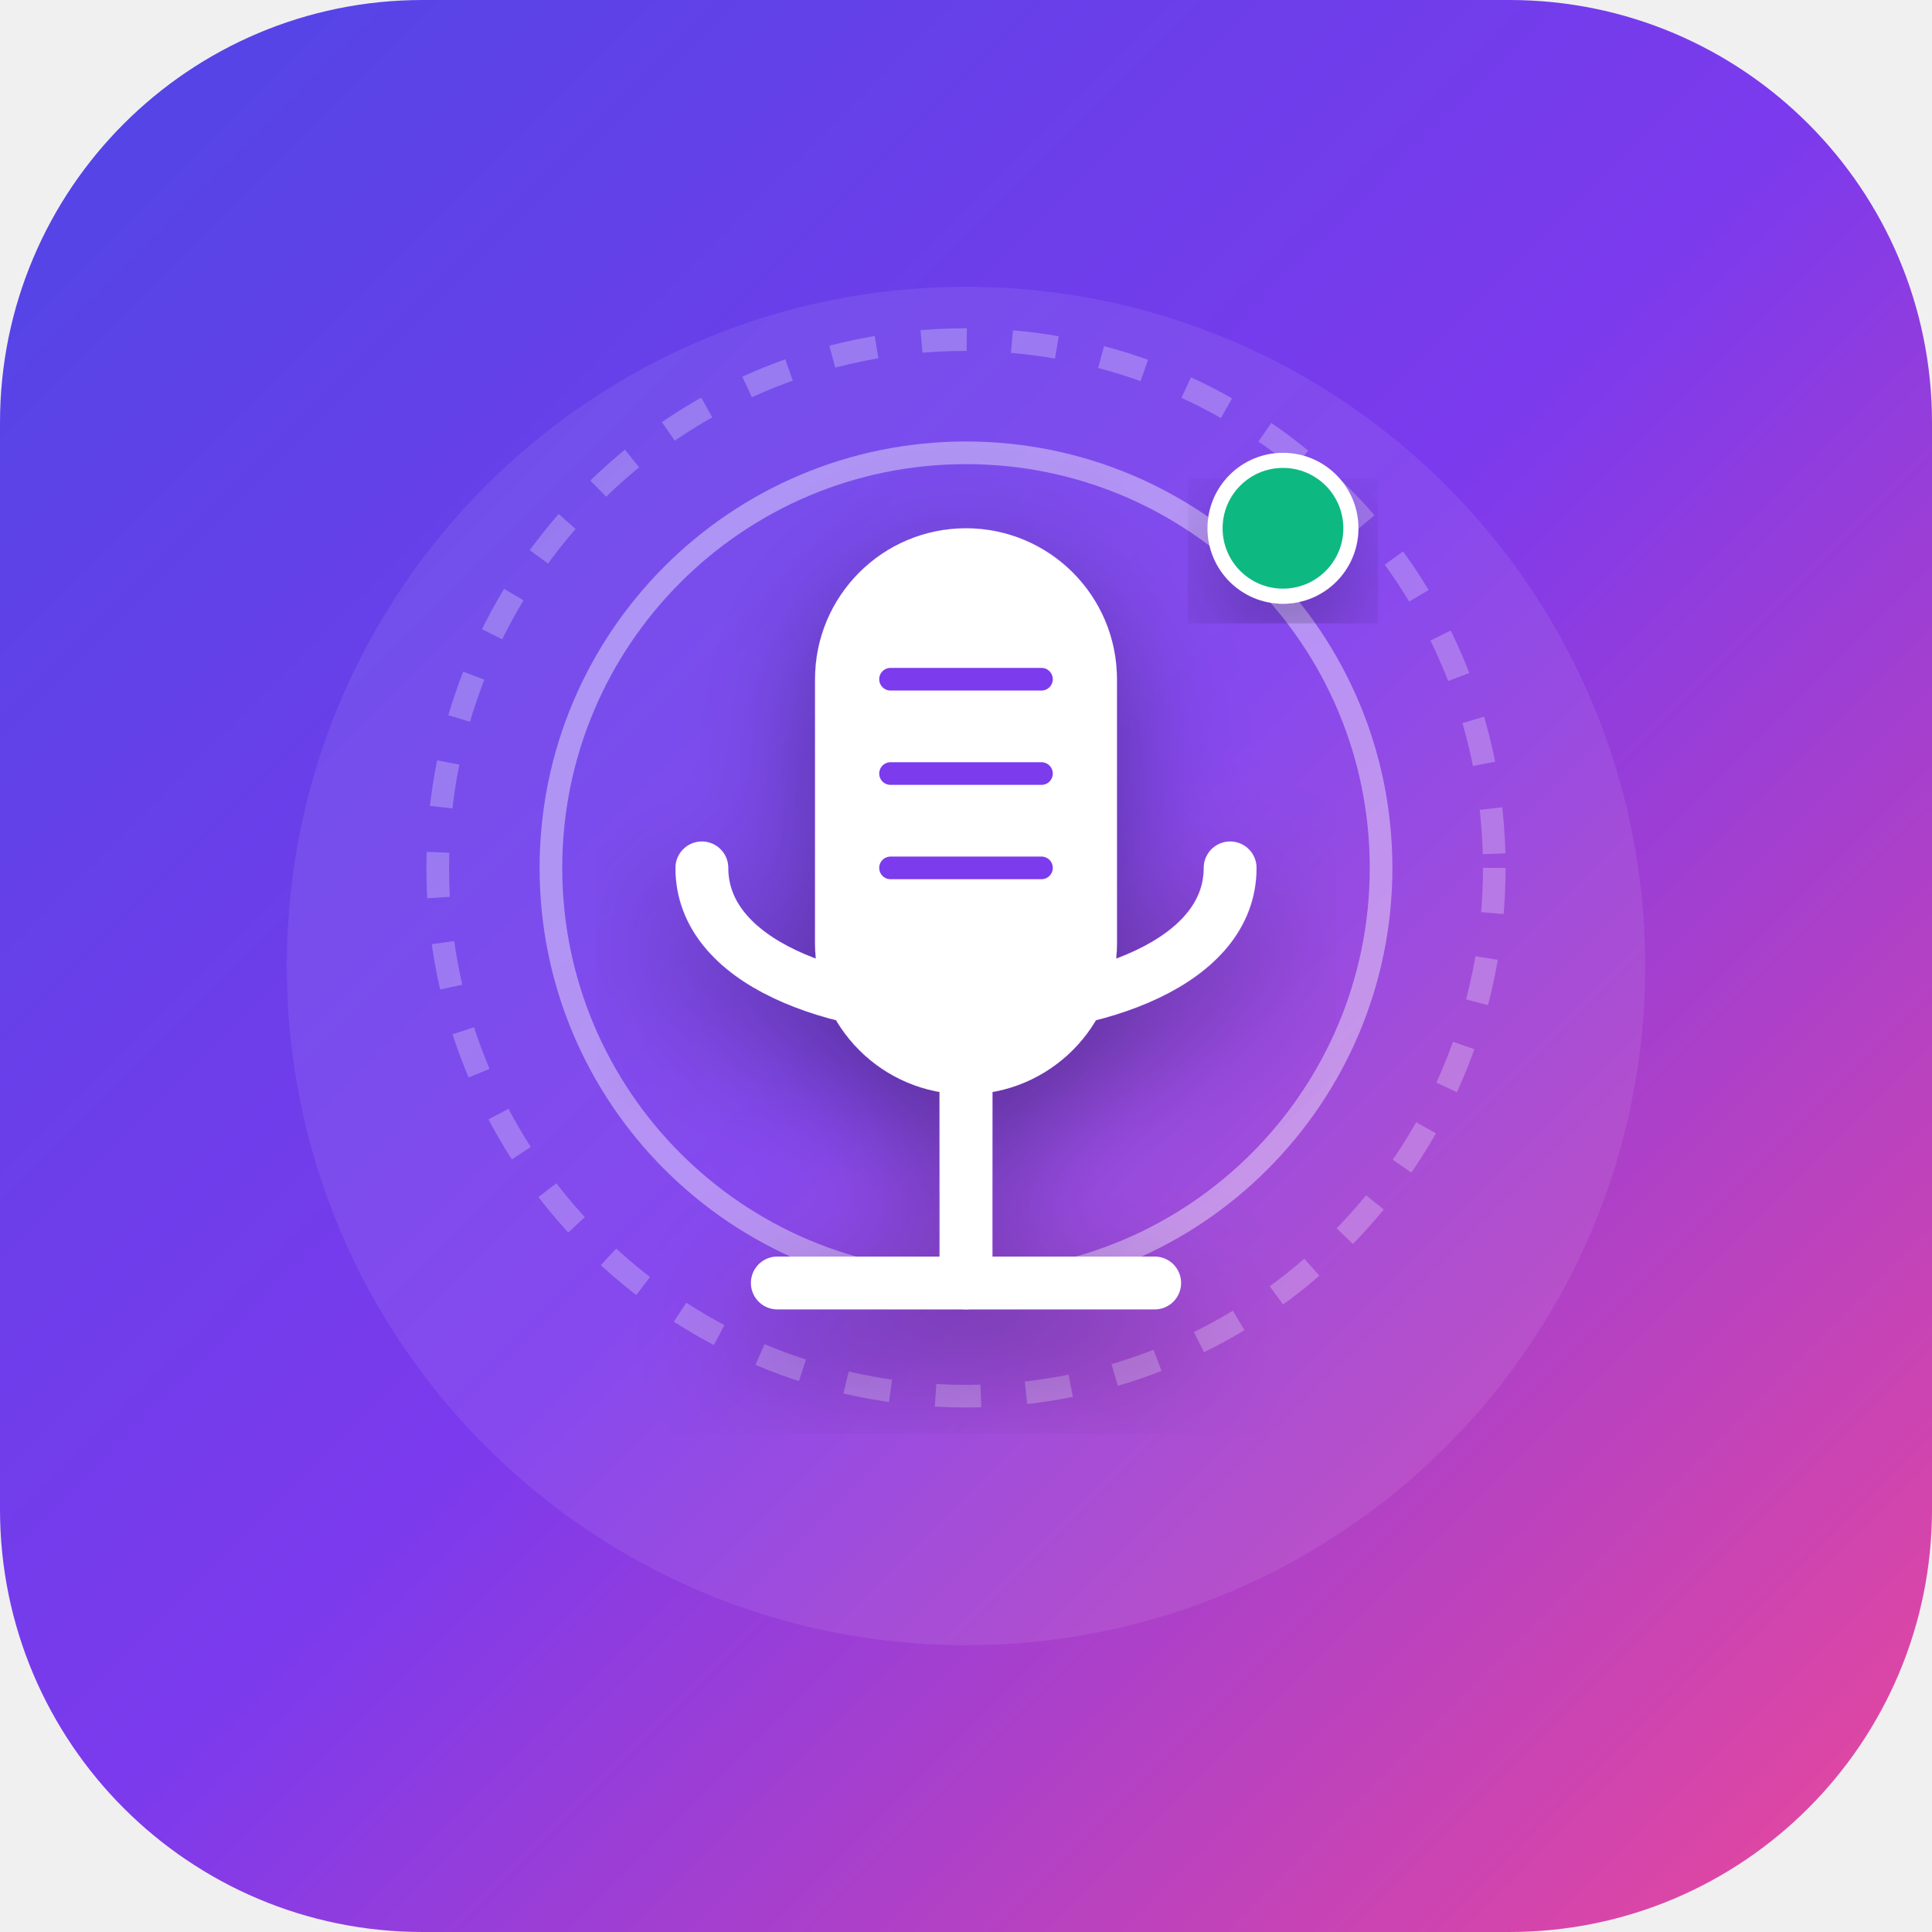
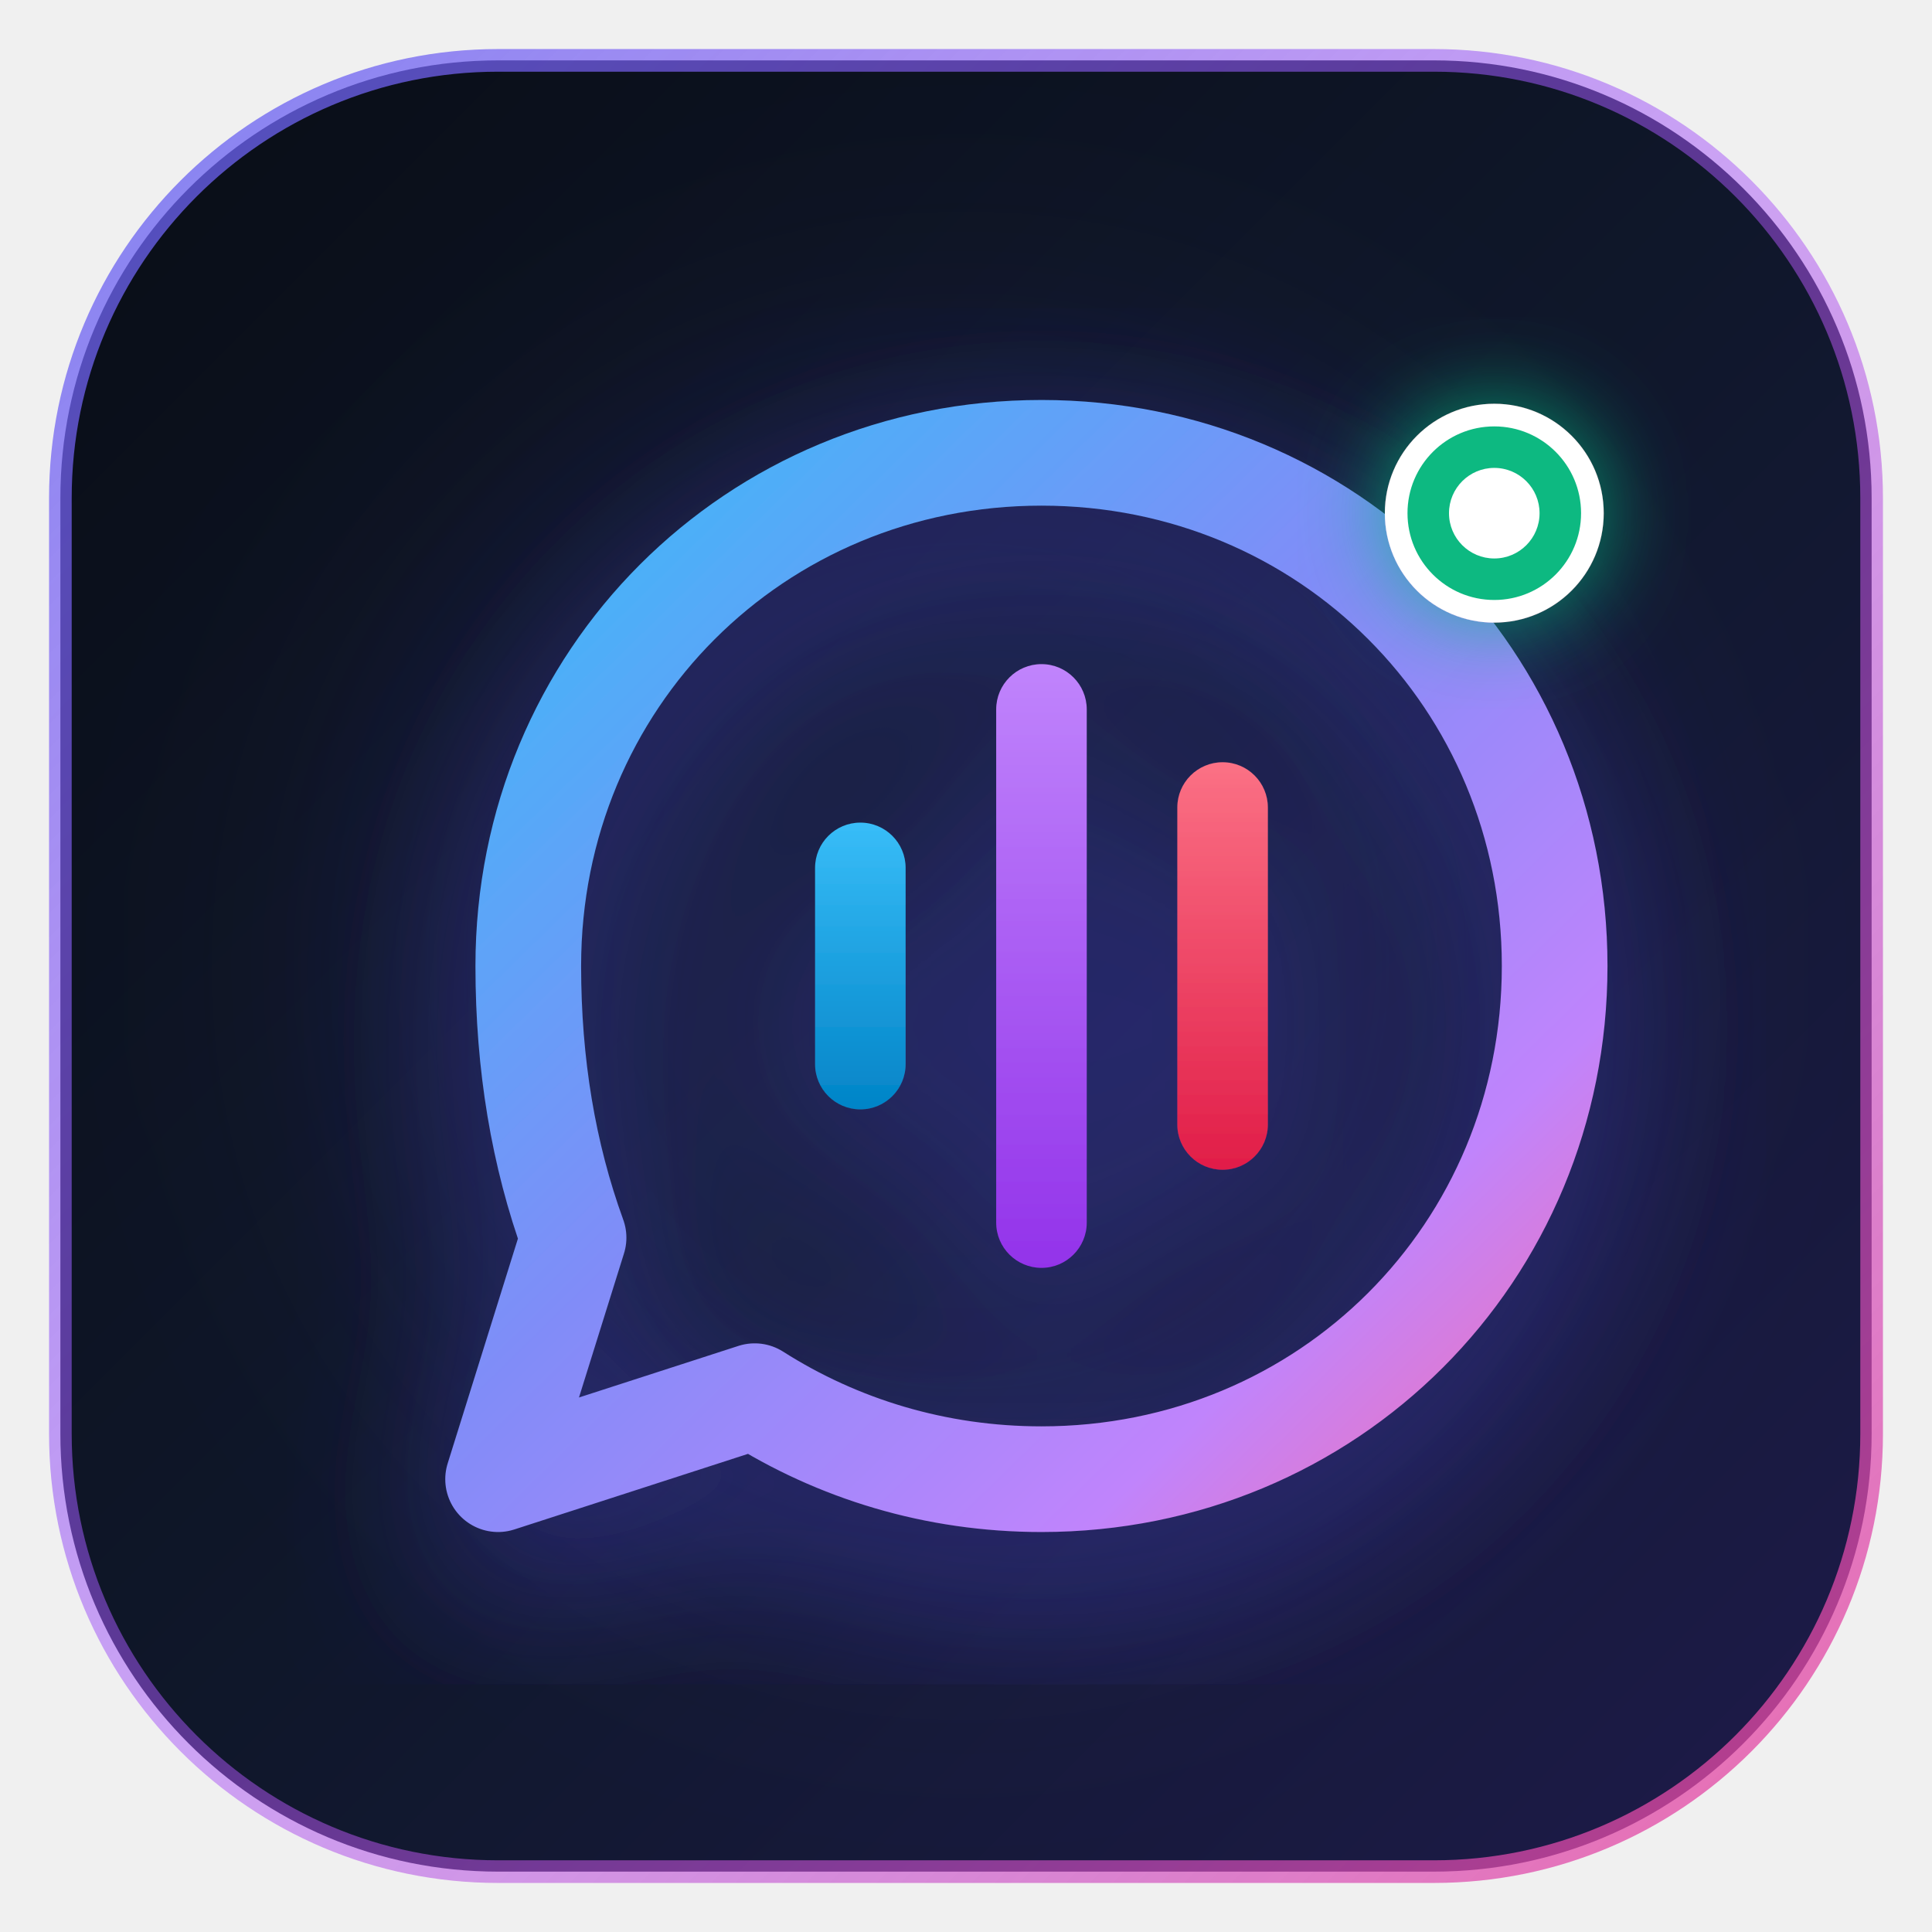
<svg xmlns="http://www.w3.org/2000/svg" viewBox="0 0 512 512" width="512" height="512">
  <defs>
    <linearGradient id="bgGrad" x1="0%" y1="0%" x2="100%" y2="100%">
-       <stop offset="0%" stop-color="#4f46e5" />
-       <stop offset="50%" stop-color="#7c3aed" />
-       <stop offset="100%" stop-color="#ec4899" />
+       <stop offset="0%" stop-color="#090d16" />
+       <stop offset="50%" stop-color="#0f172a" />
+       <stop offset="100%" stop-color="#1e1b4b" />
    </linearGradient>
-     <linearGradient id="bubbleGrad" x1="0%" y1="0%" x2="100%" y2="100%">
-       <stop offset="0%" stop-color="#06b6d4" />
-       <stop offset="100%" stop-color="#3b82f6" />
+     <linearGradient id="borderGrad" x1="0%" y1="0%" x2="100%" y2="100%">
+       <stop offset="0%" stop-color="#6366f1" stop-opacity="0.8" />
+       <stop offset="50%" stop-color="#a855f7" stop-opacity="0.5" />
+       <stop offset="100%" stop-color="#ec4899" stop-opacity="0.8" />
    </linearGradient>
-     <filter id="shadow" x="-20%" y="-20%" width="140%" height="140%">
-       <feDropShadow dx="0" dy="12" stdDeviation="16" flood-color="#000000" flood-opacity="0.35" />
+     <linearGradient id="waveGrad" x1="0%" y1="0%" x2="100%" y2="100%">
+       <stop offset="0%" stop-color="#38bdf8" />
+       <stop offset="45%" stop-color="#818cf8" />
+       <stop offset="80%" stop-color="#c084fc" />
+       <stop offset="100%" stop-color="#f472b6" />
+     </linearGradient>
+     <linearGradient id="bar1Grad" x1="0%" y1="0%" x2="0%" y2="100%">
+       <stop offset="0%" stop-color="#38bdf8" />
+       <stop offset="100%" stop-color="#0284c7" />
+     </linearGradient>
+     <linearGradient id="bar2Grad" x1="0%" y1="0%" x2="0%" y2="100%">
+       <stop offset="0%" stop-color="#c084fc" />
+       <stop offset="100%" stop-color="#9333ea" />
+     </linearGradient>
+     <linearGradient id="bar3Grad" x1="0%" y1="0%" x2="0%" y2="100%">
+       <stop offset="0%" stop-color="#fb7185" />
+       <stop offset="100%" stop-color="#e11d48" />
+     </linearGradient>
+     <filter id="logoShadow" x="-20%" y="-20%" width="140%" height="140%">
+       <feDropShadow dx="0" dy="16" stdDeviation="24" flood-color="#4f46e5" flood-opacity="0.45" />
+     </filter>
+     <filter id="pulseGlow" x="-50%" y="-50%" width="200%" height="200%">
+       <feDropShadow dx="0" dy="0" stdDeviation="12" flood-color="#10b981" flood-opacity="0.8" />
    </filter>
  </defs>
-   <rect width="512" height="512" rx="112" fill="url(#bgGrad)" />
-   <circle cx="256" cy="256" r="180" fill="#ffffff" opacity="0.08" />
-   <circle cx="256" cy="230" r="140" fill="none" stroke="#ffffff" stroke-width="6" opacity="0.25" stroke-dasharray="12 12" />
-   <circle cx="256" cy="230" r="110" fill="none" stroke="#ffffff" stroke-width="6" opacity="0.4" />
-   <g filter="url(#shadow)">
-     <rect x="216" y="140" width="80" height="150" rx="40" fill="#ffffff" />
-     <line x1="236" y1="180" x2="276" y2="180" stroke="#7c3aed" stroke-width="6" stroke-linecap="round" />
-     <line x1="236" y1="205" x2="276" y2="205" stroke="#7c3aed" stroke-width="6" stroke-linecap="round" />
-     <line x1="236" y1="230" x2="276" y2="230" stroke="#7c3aed" stroke-width="6" stroke-linecap="round" />
-     <path d="M 186 230 C 186 280, 326 280, 326 230" fill="none" stroke="#ffffff" stroke-width="14" stroke-linecap="round" />
-     <line x1="256" y1="285" x2="256" y2="340" stroke="#ffffff" stroke-width="14" stroke-linecap="round" />
-     <line x1="206" y1="340" x2="306" y2="340" stroke="#ffffff" stroke-width="14" stroke-linecap="round" />
+   <rect x="16" y="16" width="480" height="480" rx="116" fill="url(#bgGrad)" stroke="url(#borderGrad)" stroke-width="6" />
+   <circle cx="256" cy="256" r="160" fill="#6366f1" opacity="0.12" filter="blur(40px)" />
+   <g filter="url(#logoShadow)">
+     <path d="M 140 256 C 140 180 200 120 276 120 C 352 120 412 180 412 256 C 412 332 352 392 276 392 C 248 392 222 384 200 370 L 132 392 L 152 328 C 144 306 140 282 140 256 Z" fill="none" stroke="url(#waveGrad)" stroke-width="28" stroke-linecap="round" stroke-linejoin="round" />
+     <rect x="216" y="218" width="24" height="76" rx="12" fill="url(#bar1Grad)" />
+     <rect x="264" y="176" width="24" height="160" rx="12" fill="url(#bar2Grad)" />
+     <rect x="312" y="202" width="24" height="108" rx="12" fill="url(#bar3Grad)" />
  </g>
-   <circle cx="340" cy="140" r="18" fill="#10b981" stroke="#ffffff" stroke-width="4" filter="url(#shadow)" />
+   <g filter="url(#pulseGlow)">
+     <circle cx="396" cy="136" r="26" fill="#10b981" stroke="#ffffff" stroke-width="6" />
+     <circle cx="396" cy="136" r="12" fill="#ffffff" />
+   </g>
</svg>
